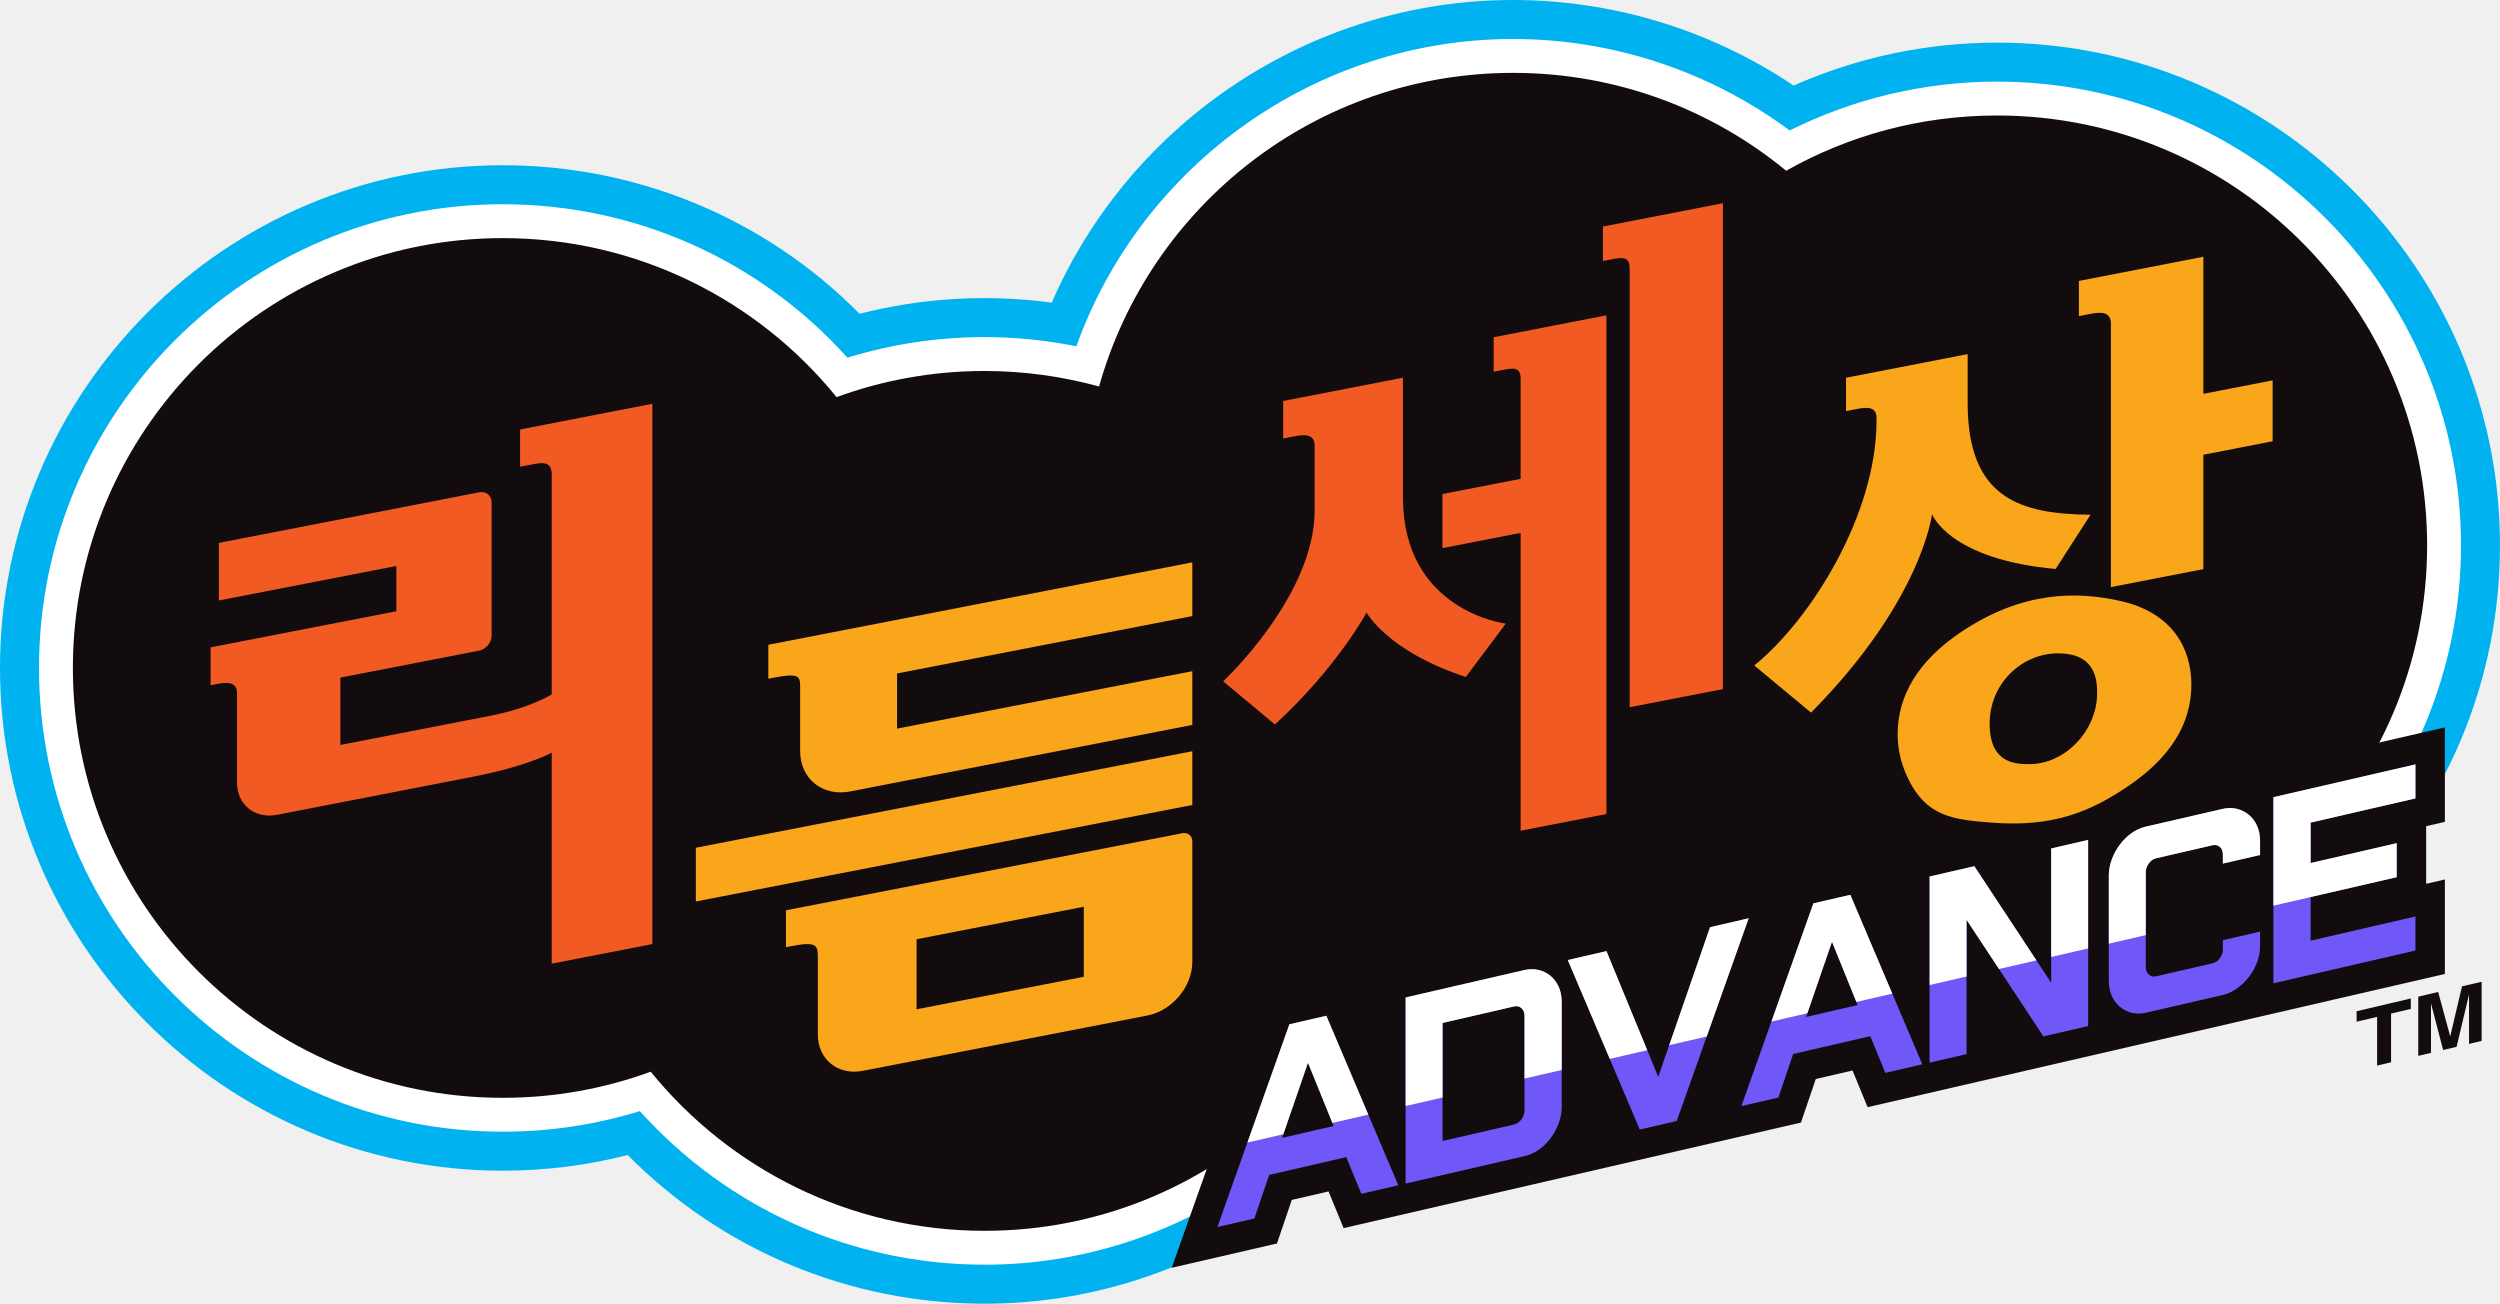
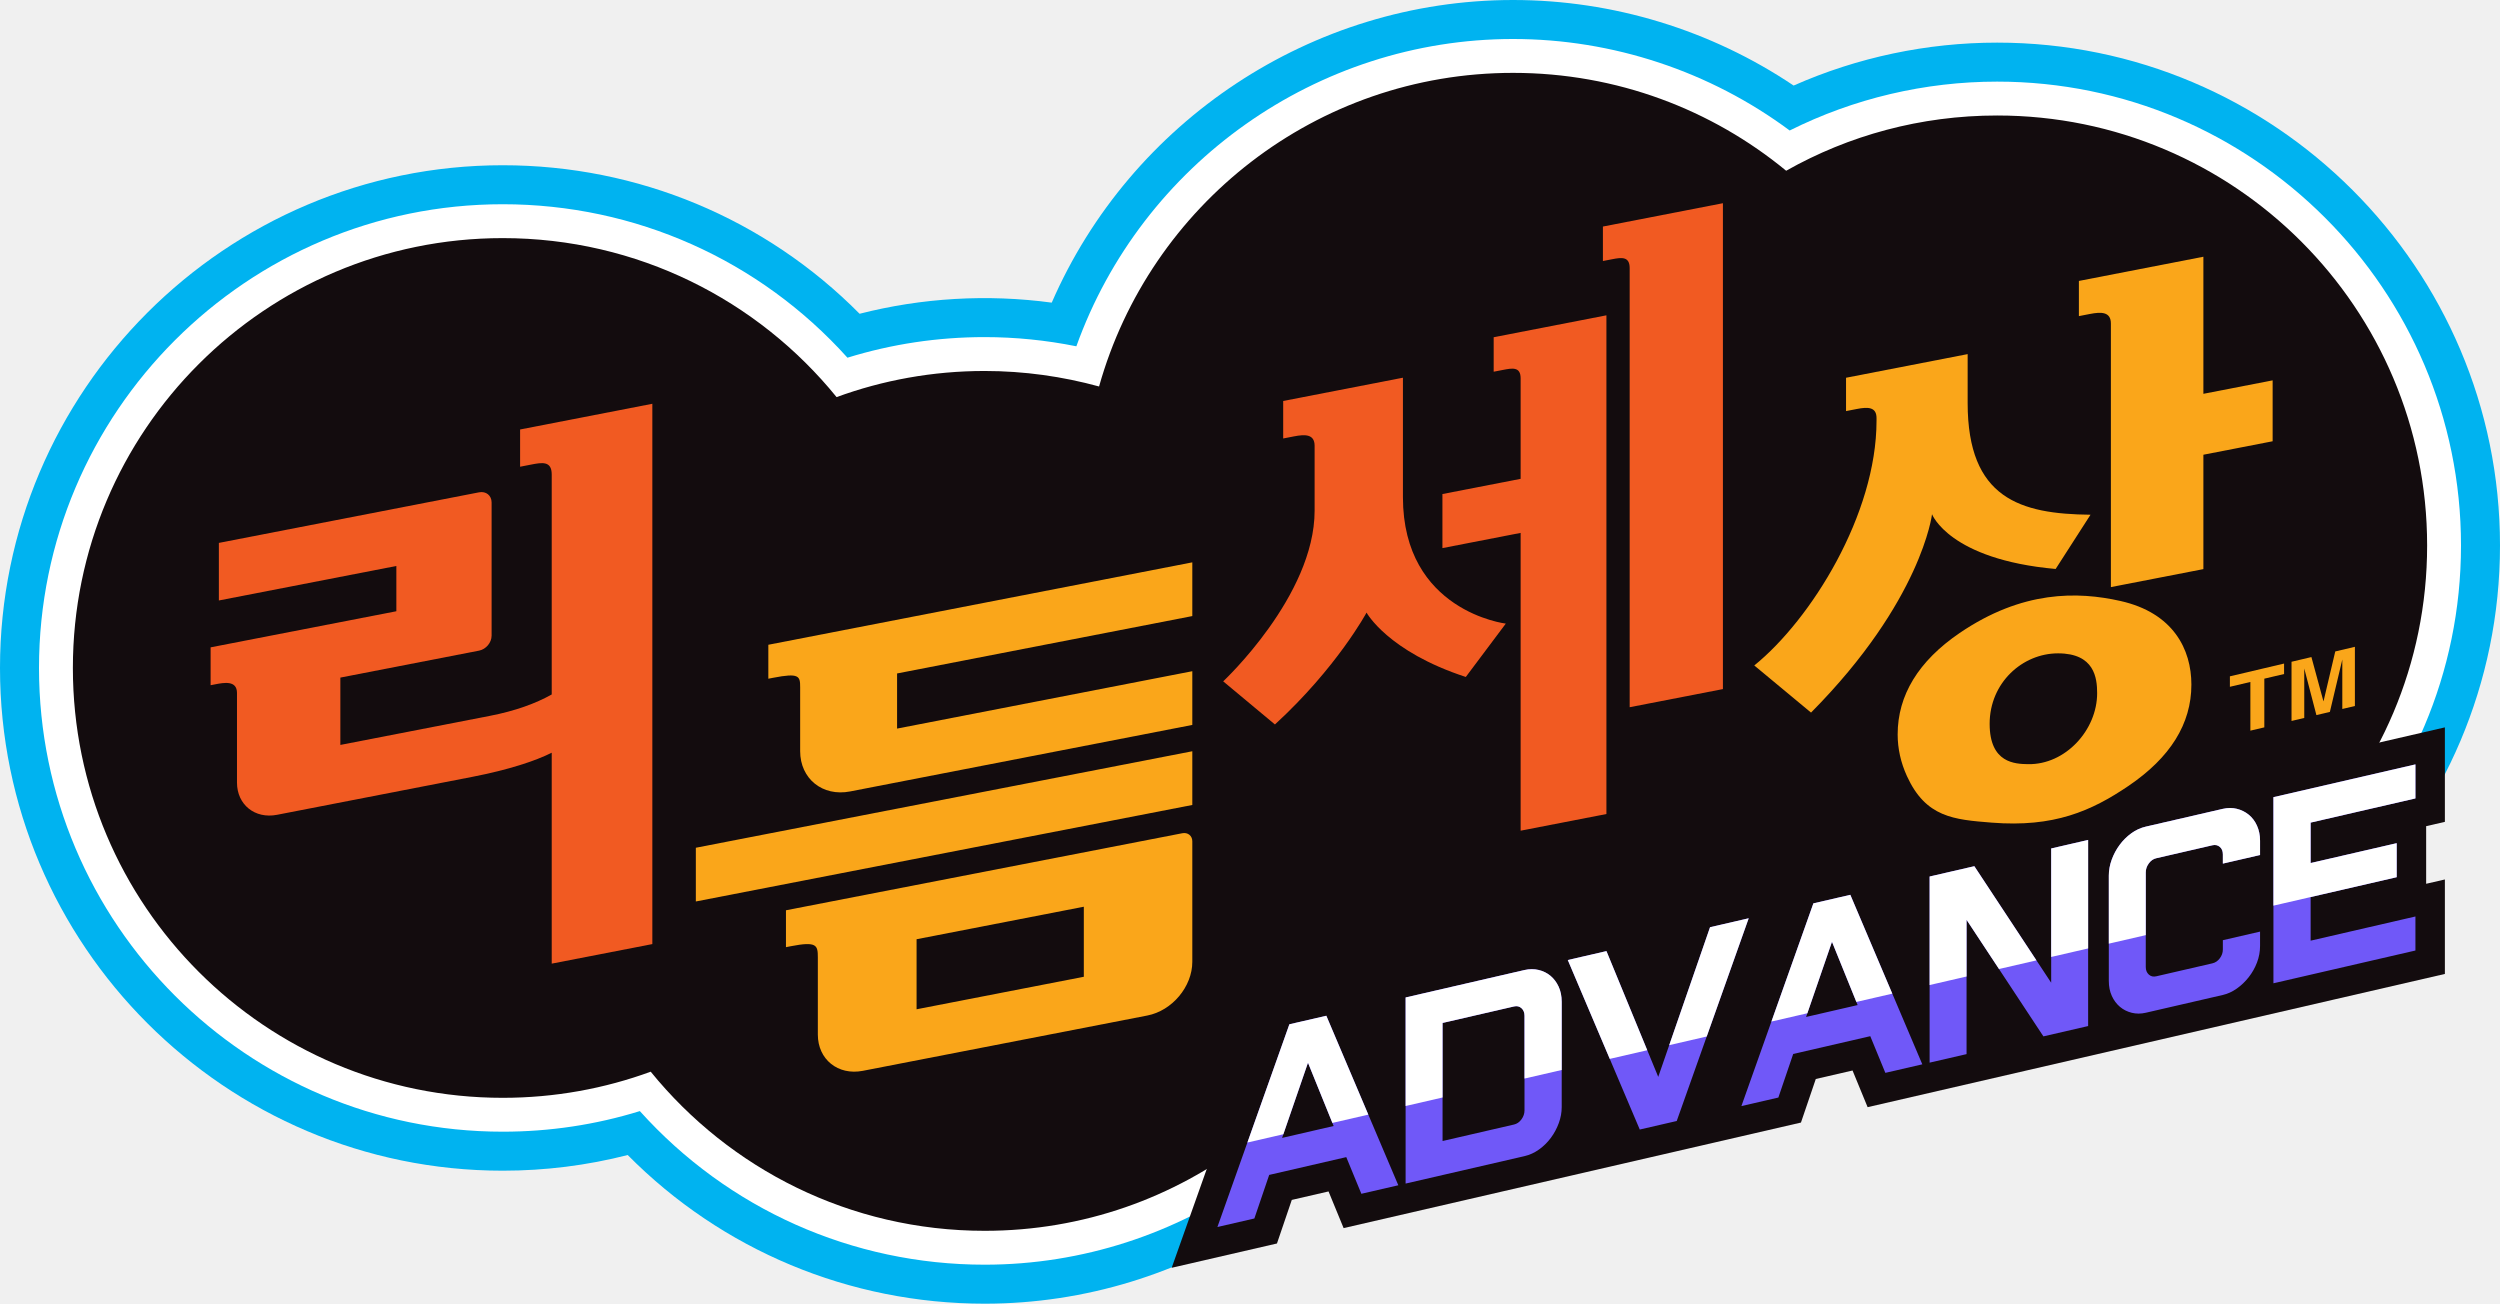
- <svg xmlns="http://www.w3.org/2000/svg" version="1.1" id="svg2" width="666.667" height="347.649" viewBox="0 0 666.667 347.649">
-   <defs id="defs6">
+ <svg xmlns="http://www.w3.org/2000/svg" version="1.1" id="svg1" width="666.667" height="347.649" viewBox="0 0 666.667 347.649">
+   <defs id="defs1">
+     <clipPath clipPathUnits="userSpaceOnUse" id="clipPath2">
+       <path d="M 0,260.737 H 500 V 0 H 0 Z" transform="translate(-399.4307,-252.2119)" id="path2" />
+     </clipPath>
+     <clipPath clipPathUnits="userSpaceOnUse" id="clipPath4">
+       <path d="M 0,260.737 H 500 V 0 H 0 Z" transform="translate(-399.4307,-244.4126)" id="path4" />
+     </clipPath>
+     <clipPath clipPathUnits="userSpaceOnUse" id="clipPath6">
+       <path d="M 0,260.737 H 500 V 0 H 0 Z" transform="translate(-399.4307,-237.6377)" id="path6" />
+     </clipPath>
+     <clipPath clipPathUnits="userSpaceOnUse" id="clipPath8">
+       <path d="M 0,260.737 H 500 V 0 H 0 Z" transform="translate(-360.3232,-102.6787)" id="path8" />
+     </clipPath>
+     <clipPath clipPathUnits="userSpaceOnUse" id="clipPath10">
+       <path d="M 0,260.737 H 500 V 0 H 0 Z" transform="translate(-488.9756,-96.3662)" id="path10" />
+     </clipPath>
+     <clipPath clipPathUnits="userSpaceOnUse" id="clipPath12">
+       <path d="M 0,260.737 H 500 V 0 H 0 Z" transform="translate(-483.0859,-70.6338)" id="path12" />
+     </clipPath>
+     <clipPath clipPathUnits="userSpaceOnUse" id="clipPath14">
+       <path d="M 454.685,101.304 V 64.079 l 28.401,6.555 v 6.807 l -20.96,-4.839 v 8.722 l 17.215,3.973 v 6.807 l -17.215,-3.973 v 8.083 l 20.96,4.838 v 6.807 z M 444.57,98.969 429.154,95.411 c -1.038,-0.239 -2.002,-0.683 -2.893,-1.332 v 0 c -0.893,-0.65 -1.672,-1.423 -2.335,-2.32 v 0 c -0.665,-0.899 -1.192,-1.88 -1.58,-2.944 v 0 c -0.39,-1.066 -0.584,-2.13 -0.584,-3.193 v 0 -21.059 c 0,-1.135 0.202,-2.142 0.608,-3.023 v 0 c 0.404,-0.883 0.949,-1.607 1.629,-2.177 v 0 c 0.68,-0.57 1.467,-0.965 2.358,-1.184 v 0 c 0.892,-0.22 1.824,-0.217 2.797,0.008 v 0 l 15.416,3.558 c 0.973,0.224 1.905,0.651 2.797,1.282 v 0 c 0.891,0.632 1.684,1.391 2.382,2.279 v 0 c 0.697,0.887 1.248,1.865 1.653,2.934 v 0 c 0.405,1.069 0.609,2.169 0.609,3.305 v 0 2.871 l -7.441,-1.717 v -1.861 c 0,-0.639 -0.203,-1.226 -0.608,-1.763 v 0 c -0.405,-0.537 -0.899,-0.872 -1.483,-1.006 v 0 l -11.234,-2.593 c -0.584,-0.135 -1.078,-0.019 -1.483,0.349 v 0 c -0.405,0.366 -0.608,0.87 -0.608,1.508 v 0 18.932 c 0,0.637 0.203,1.234 0.608,1.788 v 0 c 0.405,0.555 0.899,0.899 1.483,1.034 v 0 l 11.234,2.592 c 0.584,0.135 1.078,0.027 1.483,-0.322 v 0 c 0.405,-0.35 0.608,-0.843 0.608,-1.481 v 0 -1.861 l 7.441,1.717 v 2.872 c 0,1.098 -0.204,2.098 -0.609,2.997 v 0 c -0.405,0.898 -0.956,1.631 -1.653,2.197 v 0 c -0.698,0.566 -1.491,0.959 -2.382,1.179 v 0 c -0.441,0.108 -0.891,0.162 -1.351,0.162 v 0 c -0.472,0 -0.953,-0.057 -1.446,-0.17 M 410.236,91.045 V 64.191 l -15.367,23.308 -8.948,-2.066 V 48.209 l 7.392,1.705 v 26.855 l 15.368,-23.308 8.947,2.065 v 37.225 z m -47.56,-10.977 -14.396,-40.546 7.393,1.705 2.965,8.716 15.416,3.557 3.016,-7.334 7.392,1.706 -14.395,33.902 z m 3.695,-7.761 0.049,0.011 5.106,-12.595 -10.309,-2.379 z m -24.364,2.992 -10.359,-29.938 -10.358,25.157 -7.733,-1.786 14.396,-33.902 7.391,1.706 14.395,40.547 z m -37.106,-8.565 -23.78,-5.488 V 24.022 l 23.78,5.488 c 1.038,0.239 2.01,0.684 2.918,1.338 v 0 c 0.908,0.652 1.695,1.429 2.359,2.326 v 0 c 0.664,0.897 1.191,1.878 1.581,2.944 v 0 c 0.389,1.065 0.582,2.129 0.582,3.192 v 0 21.059 c 0,1.134 -0.201,2.141 -0.606,3.023 v 0 c -0.407,0.881 -0.949,1.607 -1.629,2.178 v 0 c -0.682,0.568 -1.476,0.962 -2.383,1.178 v 0 c -0.445,0.105 -0.898,0.158 -1.358,0.158 v 0 c -0.48,0 -0.967,-0.057 -1.464,-0.172 m -16.388,-10.588 14.297,3.299 c 0.585,0.135 1.078,0.018 1.484,-0.348 v 0 c 0.405,-0.368 0.607,-0.871 0.607,-1.509 v 0 -18.932 c 0,-0.637 -0.202,-1.234 -0.607,-1.788 v 0 c -0.406,-0.556 -0.899,-0.899 -1.484,-1.034 v 0 l -14.297,-3.3 z m -30.638,-0.264 -14.394,-40.548 7.392,1.706 2.966,8.715 15.416,3.557 3.016,-7.333 7.391,1.705 -14.394,33.904 z m 3.697,-7.763 0.048,0.012 5.107,-12.595 -10.31,-2.38 z" transform="translate(-490.1992,-134.3579)" id="path14" />
+     </clipPath>
    <clipPath clipPathUnits="userSpaceOnUse" id="clipPath16">
-       <path d="M 0,260.737 H 500 V 0 H 0 Z" id="path14" />
+       <path d="M 0,260.737 H 500 V 0 H 0 Z" transform="translate(-386.4062,-157.8916)" id="path16" />
    </clipPath>
-     <clipPath clipPathUnits="userSpaceOnUse" id="clipPath48">
-       <path d="M 454.685,101.304 V 64.079 l 28.401,6.555 v 6.807 l -20.96,-4.838 v 8.721 l 17.215,3.974 v 6.806 l -17.215,-3.973 v 8.083 l 20.96,4.837 v 6.808 z M 444.57,98.969 429.154,95.411 c -1.038,-0.24 -2.002,-0.683 -2.893,-1.332 v 0 c -0.893,-0.65 -1.671,-1.423 -2.335,-2.32 v 0 c -0.665,-0.899 -1.192,-1.88 -1.58,-2.944 v 0 c -0.389,-1.066 -0.584,-2.13 -0.584,-3.193 v 0 -21.059 c 0,-1.135 0.202,-2.143 0.608,-3.024 v 0 c 0.405,-0.882 0.949,-1.607 1.629,-2.176 v 0 c 0.68,-0.57 1.466,-0.965 2.359,-1.184 v 0 c 0.891,-0.22 1.823,-0.217 2.796,0.007 v 0 l 15.416,3.559 c 0.972,0.224 1.904,0.651 2.797,1.283 v 0 c 0.891,0.631 1.684,1.39 2.382,2.278 v 0 c 0.696,0.887 1.248,1.865 1.653,2.934 v 0 c 0.405,1.068 0.609,2.17 0.609,3.305 v 0 2.872 l -7.441,-1.718 v -1.861 c 0,-0.638 -0.203,-1.226 -0.608,-1.762 v 0 c -0.406,-0.538 -0.899,-0.873 -1.483,-1.007 v 0 l -11.234,-2.593 c -0.583,-0.135 -1.078,-0.019 -1.483,0.349 v 0 c -0.406,0.366 -0.608,0.87 -0.608,1.508 v 0 18.931 c 0,0.639 0.202,1.235 0.608,1.789 v 0 c 0.405,0.554 0.9,0.899 1.483,1.034 v 0 l 11.234,2.592 c 0.584,0.135 1.077,0.027 1.483,-0.322 v 0 c 0.405,-0.35 0.608,-0.843 0.608,-1.481 v 0 -1.861 l 7.441,1.717 v 2.871 c 0,1.099 -0.204,2.098 -0.609,2.998 v 0 c -0.405,0.898 -0.957,1.631 -1.653,2.197 v 0 c -0.698,0.565 -1.491,0.959 -2.382,1.179 v 0 c -0.442,0.108 -0.893,0.162 -1.353,0.162 v 0 c -0.471,0 -0.952,-0.056 -1.444,-0.17 M 410.236,91.045 V 64.19 l -15.367,23.309 -8.948,-2.066 V 48.208 l 7.392,1.707 V 76.77 l 15.367,-23.309 8.948,2.065 v 37.225 z m -47.56,-10.977 -14.396,-40.546 7.393,1.705 2.966,8.715 15.416,3.558 3.015,-7.335 7.392,1.707 -14.395,33.903 z m 3.695,-7.761 0.049,0.011 5.106,-12.595 -10.309,-2.379 z m -24.364,2.992 -10.358,-29.937 -10.359,25.155 -7.732,-1.784 14.395,-33.903 7.391,1.706 14.395,40.547 z M 304.902,66.735 281.121,61.247 V 24.022 l 23.781,5.488 c 1.037,0.239 2.01,0.685 2.918,1.338 v 0 c 0.907,0.652 1.694,1.428 2.358,2.326 v 0 c 0.664,0.897 1.191,1.878 1.58,2.944 v 0 c 0.39,1.065 0.584,2.128 0.584,3.192 v 0 21.059 c 0,1.134 -0.203,2.141 -0.608,3.023 v 0 c -0.405,0.881 -0.948,1.608 -1.629,2.178 v 0 c -0.681,0.568 -1.475,0.962 -2.382,1.178 v 0 c -0.446,0.105 -0.899,0.158 -1.359,0.158 v 0 c -0.479,0 -0.967,-0.057 -1.462,-0.171 m -16.389,-10.589 14.297,3.299 c 0.585,0.135 1.078,0.018 1.484,-0.348 v 0 c 0.405,-0.368 0.608,-0.871 0.608,-1.509 v 0 -18.931 c 0,-0.638 -0.203,-1.235 -0.608,-1.789 v 0 c -0.406,-0.555 -0.899,-0.899 -1.484,-1.034 v 0 l -14.297,-3.3 z m -30.638,-0.264 -14.394,-40.548 7.391,1.707 2.967,8.714 15.416,3.558 3.016,-7.334 7.391,1.705 -14.394,33.903 z m 3.697,-7.763 0.048,0.012 5.107,-12.595 -10.311,-2.379 z" id="path46" />
+     <clipPath clipPathUnits="userSpaceOnUse" id="clipPath18">
+       <path d="M 0,260.737 H 500 V 0 H 0 Z" transform="translate(-320.582,-215.4287)" id="path18" />
    </clipPath>
-     <clipPath clipPathUnits="userSpaceOnUse" id="clipPath60">
-       <path d="M 0,260.737 H 500 V 0 H 0 Z" id="path58" />
+     <clipPath clipPathUnits="userSpaceOnUse" id="clipPath20">
+       <path d="M 0,260.737 H 500 V 0 H 0 Z" transform="translate(-179.416,-126.0449)" id="path20" />
+     </clipPath>
+     <clipPath clipPathUnits="userSpaceOnUse" id="clipPath22">
+       <path d="M 0,260.737 H 500 V 0 H 0 Z" transform="translate(-104.02,-174.8408)" id="path22" />
+     </clipPath>
+     <clipPath clipPathUnits="userSpaceOnUse" id="clipPath24">
+       <path d="M 0,260.737 H 500 V 0 H 0 Z" transform="translate(-468.4619,-118.9414)" id="path24" />
    </clipPath>
  </defs>
-   <g id="g8" transform="matrix(1.333333,0,0,-1.333333,0,347.6493)">
-     <g id="g10">
-       <g id="g12" clip-path="url(#clipPath16)">
-         <g id="g18" transform="translate(399.4307,252.2119)">
-           <path d="M 0,0 C -14.063,0 -27.961,-2.948 -40.705,-8.585 -57.21,2.503 -76.803,8.525 -96.82,8.525 c -40.297,0 -76.507,-24.31 -92.263,-60.527 -12.904,1.742 -25.998,0.953 -38.427,-2.227 -18.808,18.989 -44.311,29.706 -71.376,29.706 -55.441,0 -100.545,-45.104 -100.545,-100.545 0,-55.441 45.104,-100.545 100.545,-100.545 8.491,0 16.863,1.051 24.996,3.132 18.823,-19.006 44.334,-29.731 71.4,-29.731 40.297,0 76.507,24.311 92.261,60.527 18.449,-2.491 37.332,0.247 54.138,7.68 16.506,-11.089 36.1,-17.11 56.115,-17.11 55.441,0 100.545,45.104 100.545,100.545 C 100.569,-45.115 55.454,0 0,0" style="fill:#00b3f0;fill-opacity:1;fill-rule:nonzero;stroke:none" id="path20" />
-         </g>
-         <g id="g22" transform="translate(399.4307,244.4126)">
-           <path d="M 0,0 C -14.443,0 -28.694,-3.369 -41.494,-9.776 -57.42,2.056 -76.892,8.525 -96.82,8.525 c -39.225,0 -74.249,-24.966 -87.339,-61.46 -6.064,1.221 -12.215,1.838 -18.356,1.838 -9.363,0 -18.567,-1.384 -27.424,-4.12 -17.59,19.565 -42.457,30.694 -68.947,30.694 -51.14,0 -92.745,-41.606 -92.745,-92.746 0,-51.14 41.605,-92.745 92.745,-92.745 9.364,0 18.568,1.384 27.425,4.119 17.606,-19.581 42.482,-30.718 68.971,-30.718 39.224,0 74.249,24.965 87.338,61.459 6.064,-1.221 12.214,-1.837 18.356,-1.837 14.444,0 28.693,3.368 41.494,9.776 15.928,-11.832 35.399,-18.301 55.326,-18.301 51.14,0 92.746,41.605 92.746,92.745 C 92.77,-41.617 51.153,0 0,0" style="fill:#ffffff;fill-opacity:1;fill-rule:nonzero;stroke:none" id="path24" />
-         </g>
-         <g id="g26" transform="translate(399.4302,237.6378)">
-           <path d="M 0,0 C -15.324,0 -29.724,-4 -42.198,-11.049 -57.047,1.175 -76.071,8.525 -96.82,8.525 c -39.423,0 -72.647,-26.549 -82.796,-62.722 -7.3,2 -14.974,3.1 -22.899,3.1 -10.399,0 -20.374,-1.85 -29.598,-5.225 -15.75,19.399 -39.823,31.798 -66.772,31.798 -47.473,0 -85.971,-38.498 -85.971,-85.97 0,-47.473 38.498,-85.971 85.971,-85.971 10.399,0 20.374,1.85 29.598,5.225 15.775,-19.424 39.823,-31.824 66.797,-31.824 39.423,0 72.646,26.549 82.796,62.722 7.3,-2 14.974,-3.1 22.899,-3.1 15.324,0 29.723,4 42.198,11.05 14.849,-12.225 33.873,-19.574 54.622,-19.574 47.473,0 85.971,38.498 85.971,85.97 C 85.996,-38.523 47.498,0 0,0" style="fill:#130c0e;fill-opacity:1;fill-rule:nonzero;stroke:none" id="path28" />
-         </g>
-         <g id="g30" transform="translate(360.3228,102.6786)">
-           <path d="m 0,0 -105.379,-24.329 8.344,-36.144 105.38,24.329 z" style="fill:#130c0e;fill-opacity:1;fill-rule:nonzero;stroke:none" id="path32" />
-         </g>
-         <g id="g34" transform="translate(488.9755,96.3661)">
-           <path d="m 0,0 v 18.896 l -235.57,-54.368 -19.07,-53.715 21.056,4.86 2.967,8.714 7.35,1.697 3.015,-7.335 91.468,21.111 2.967,8.714 7.35,1.697 3.015,-7.334 L 0,-30.418 v 18.896 l -3.745,-0.864 v 11.522 z" style="fill:#130c0e;fill-opacity:1;fill-rule:nonzero;stroke:none" id="path36" />
-         </g>
-         <g id="g38" transform="translate(483.0857,70.6334)">
-           <path d="M 0,0 -28.401,-6.555 V 30.67 L 0,37.225 v -6.807 l -20.96,-4.837 v -8.083 l 17.215,3.973 V 14.664 L -20.96,10.691 V 1.969 L 0,6.807 Z m -53.932,-12.447 c -0.972,-0.225 -1.905,-0.227 -2.796,-0.007 -0.892,0.219 -1.678,0.614 -2.359,1.184 -0.681,0.569 -1.224,1.294 -1.629,2.176 -0.406,0.881 -0.608,1.889 -0.608,3.024 v 21.059 c 0,1.063 0.195,2.127 0.584,3.192 0.389,1.065 0.915,2.046 1.58,2.944 0.664,0.898 1.443,1.671 2.335,2.32 0.891,0.649 1.855,1.093 2.893,1.333 l 15.416,3.558 c 0.973,0.224 1.904,0.227 2.796,0.007 0.892,-0.22 1.686,-0.613 2.383,-1.178 0.697,-0.567 1.248,-1.299 1.654,-2.198 0.405,-0.899 0.608,-1.899 0.608,-2.997 v -2.872 l -7.441,-1.717 v 1.861 c 0,0.638 -0.203,1.132 -0.608,1.482 -0.405,0.349 -0.899,0.457 -1.483,0.322 l -11.234,-2.592 c -0.583,-0.135 -1.078,-0.48 -1.483,-1.034 -0.406,-0.555 -0.608,-1.151 -0.608,-1.789 V -3.3 c 0,-0.638 0.202,-1.142 0.608,-1.509 0.405,-0.367 0.9,-0.483 1.483,-0.349 l 11.234,2.593 c 0.584,0.135 1.078,0.47 1.483,1.007 0.405,0.537 0.608,1.124 0.608,1.762 v 1.862 l 7.441,1.717 V 0.911 c 0,-1.135 -0.203,-2.236 -0.608,-3.304 -0.406,-1.069 -0.957,-2.047 -1.654,-2.934 -0.697,-0.888 -1.491,-1.647 -2.383,-2.279 -0.892,-0.631 -1.823,-1.059 -2.796,-1.283 z m -11.525,34.565 v -37.225 l -8.948,-2.065 -15.368,23.308 v -26.855 l -7.392,-1.706 V 14.8 l 8.948,2.065 15.368,-23.308 v 26.855 z m -51.257,-20.445 0.048,0.011 5.106,-12.594 -10.309,-2.38 z m 18.09,-24.435 -14.394,33.903 -7.392,-1.706 -14.395,-40.547 7.392,1.706 2.966,8.715 15.416,3.558 3.015,-7.335 z m -34.722,29.212 -14.395,-40.547 -7.392,-1.706 -14.395,33.902 7.733,1.785 10.358,-25.156 10.358,29.937 z m -44.838,-38.427 c 0,-0.638 -0.203,-1.235 -0.608,-1.789 -0.406,-0.554 -0.9,-0.899 -1.483,-1.033 l -14.298,-3.3 v 23.611 l 14.298,3.3 c 0.583,0.135 1.077,0.018 1.483,-0.349 0.405,-0.368 0.608,-0.87 0.608,-1.508 z m 7.441,21.713 c 0,1.134 -0.203,2.141 -0.608,3.023 -0.406,0.881 -0.949,1.607 -1.63,2.177 -0.68,0.569 -1.475,0.962 -2.382,1.178 -0.908,0.216 -1.848,0.212 -2.821,-0.013 l -23.781,-5.488 v -37.225 l 23.781,5.489 c 1.037,0.239 2.01,0.684 2.918,1.338 0.907,0.652 1.694,1.428 2.358,2.325 0.665,0.898 1.192,1.879 1.581,2.944 0.389,1.065 0.584,2.129 0.584,3.193 z m -50.771,-12.25 0.048,0.011 5.107,-12.594 -10.31,-2.38 z m 18.09,-24.435 -14.394,33.903 -7.392,-1.706 -14.395,-40.547 7.392,1.706 2.966,8.715 15.416,3.558 3.016,-7.335 z" style="fill:#7058f8;fill-opacity:1;fill-rule:nonzero;stroke:none" id="path40" />
-         </g>
-       </g>
-     </g>
-     <g id="g42">
-       <g id="g44" clip-path="url(#clipPath48)">
-         <g id="g50" transform="translate(490.1994,134.3578)">
-           <path d="m 0,0 -260.184,-60.069 10.204,-44.198 260.184,60.069 z" style="fill:#ffffff;fill-opacity:1;fill-rule:nonzero;stroke:none" id="path52" />
-         </g>
-       </g>
-     </g>
-     <g id="g54">
-       <g id="g56" clip-path="url(#clipPath60)">
-         <g id="g62" transform="translate(386.4058,157.8918)">
-           <path d="m 0,0 c 0,0 -2.031,-17.313 -24.199,-39.673 l -11.349,9.425 c 11.358,9.198 24.449,30.217 24.449,48.947 v 0.529 c 0,2.25 -1.741,2.247 -3.909,1.826 l -2.191,-0.426 v 6.667 L 7.125,32.023 V 22.241 C 7.125,3.113 17.677,0.037 31.698,-0.1 L 24.724,-10.949 C 3.418,-9.038 0,0 0,0 M 68.122,26.774 V 14.591 l -13.85,-2.692 v -22.877 l -18.499,-3.596 v 52.713 c 0,2.373 -1.949,2.349 -4.169,1.918 l -2.23,-0.434 v 7.035 l 24.898,4.839 V 24.082 Z M 19.199,-49.987 c -2.525,0.05 -7.675,0.151 -7.675,8.069 0,8.206 6.552,14.092 13.675,14.092 7.311,0.001 7.824,-4.953 7.824,-7.969 0,-7.392 -6.371,-14.339 -13.824,-14.192 m 18.499,32.631 c -8.585,1.935 -19.637,2.139 -32.173,-6.399 -8.243,-5.614 -12.4,-12.452 -12.4,-20.289 0.001,-2.823 0.62,-5.625 1.85,-8.319 3.777,-8.271 9.37,-8.715 16.974,-9.318 12.426,-0.987 19.899,2.301 27.349,7.349 8.325,5.647 12.574,12.386 12.574,20.263 0,7.032 -3.609,14.333 -14.174,16.713" style="fill:#faa61a;fill-opacity:1;fill-rule:nonzero;stroke:none" id="path64" />
-         </g>
-         <g id="g66" transform="translate(320.5816,215.4287)">
-           <path d="m 0,0 v -6.897 l 1.855,0.361 c 1.846,0.359 3.497,0.603 3.497,-1.77 v -87.829 l 18.649,3.625 V 4.665 Z m -21.846,-22.139 v -6.896 l 1.855,0.36 c 1.846,0.359 3.537,0.688 3.537,-1.686 v -20.098 l -15.642,-3.04 v -10.813 l 15.642,3.041 v -59.559 l 17.157,3.335 v 99.739 z m 2.425,-57.272 -8,-10.674 c -15.628,5.101 -19.849,12.874 -19.849,12.874 0,0 -5.918,-10.998 -18.324,-22.374 l -10.35,8.625 c 0,0 18.285,17.072 18.285,34.125 v 12.98 c 0,2.374 -1.939,2.312 -4.107,1.891 l -2.178,-0.424 v 7.5 l 23.949,4.655 v -23.879 c 0,-22.864 20.574,-25.299 20.574,-25.299" style="fill:#f15a22;fill-opacity:1;fill-rule:nonzero;stroke:none" id="path68" />
-         </g>
-         <g id="g70" transform="translate(179.4161,126.0451)">
-           <path d="M 0,0 V -11.027 L 59.047,0.451 V -10.294 L -9.384,-23.596 c -5.523,-1.073 -10,2.534 -10,8.057 v 12.801 c 0,2.215 -0.204,2.884 -5.383,1.877 l -0.982,-0.191 V 5.74 L 59.047,22.222 V 11.478 Z m 59.047,-15.557 v -10.745 l -99.295,-19.301 v 10.745 z M 37.348,-60.663 3.9,-67.164 v 14.009 l 33.448,6.502 z m 19.699,28.709 -79.271,-15.409 v -7.377 l 0.983,0.191 c 5.188,1.009 5.392,0.195 5.392,-2.235 v -15.438 c 0,-4.971 4.029,-8.217 9,-7.251 l 56.896,11.06 c 4.971,0.966 9,5.779 9,10.749 v 24.098 c 0,1.105 -0.895,1.826 -2,1.612" style="fill:#faa61a;fill-opacity:1;fill-rule:nonzero;stroke:none" id="path72" />
-         </g>
-         <g id="g74" transform="translate(104.02,174.8409)">
-           <path d="m 0,0 v -7.45 l 2.176,0.423 C 4.342,-6.606 6.325,-6.22 6.325,-9 v -43.997 c -3.2,-1.8 -7.298,-3.293 -12.35,-4.275 l -29.923,-5.817 v 13.466 l 27.748,5.394 c 1.381,0.269 2.5,1.605 2.5,2.986 v 26.662 c 0,1.381 -1.119,2.282 -2.5,2.014 l -52.047,-10.117 v -11.514 l 35.498,6.9 v -9.054 l -37.148,-7.221 v -7.575 l 0.877,0.171 c 1.771,0.344 4.398,0.855 4.398,-1.72 v -17.925 c 0,-4.418 3.581,-7.303 8,-6.444 l 39.072,7.594 c 7.33,1.425 12.65,3.2 15.875,4.825 v -42.185 l 20.124,3.912 V 5.141 Z" style="fill:#f15a22;fill-opacity:1;fill-rule:nonzero;stroke:none" id="path76" />
-         </g>
-         <g id="g78" transform="translate(493.8089,51.9607)">
-           <path d="M 0,0 V 9.889 L -2.487,-0.587 -5.182,-1.222 -7.61,8.095 v -9.889 l -2.546,-0.601 V 9.444 l 3.978,0.938 2.399,-8.825 0.029,0.007 2.34,9.942 3.927,0.926 V 0.594 Z M -18.386,-4.336 V 5.403 L -22.483,4.437 V 6.53 l 10.836,2.555 V 6.992 l -3.949,-0.931 v -9.739 z" style="fill:#130c0e;fill-opacity:1;fill-rule:nonzero;stroke:none" id="path80" />
-         </g>
-       </g>
-     </g>
+   <g id="layer-MC0">
+     <path id="path1" d="M 0,0 C -14.063,0 -27.961,-2.948 -40.705,-8.585 -57.21,2.503 -76.803,8.525 -96.82,8.525 c -40.297,0 -76.507,-24.31 -92.263,-60.527 -12.904,1.742 -25.998,0.953 -38.427,-2.227 -18.808,18.989 -44.311,29.706 -71.376,29.706 -55.441,0 -100.545,-45.104 -100.545,-100.545 0,-55.441 45.104,-100.545 100.545,-100.545 8.491,0 16.863,1.051 24.996,3.132 18.823,-19.006 44.334,-29.731 71.4,-29.731 40.297,0 76.507,24.311 92.261,60.527 18.449,-2.491 37.332,0.247 54.138,7.68 16.506,-11.089 36.1,-17.11 56.115,-17.11 55.441,0 100.545,45.104 100.545,100.545 C 100.569,-45.115 55.454,0 0,0" style="fill:#00b3f0;fill-opacity:1;fill-rule:nonzero;stroke:none" transform="matrix(1.333333,0,0,-1.333333,532.5743,11.3668)" clip-path="url(#clipPath2)" />
+     <path id="path3" d="M 0,0 C -14.443,0 -28.694,-3.369 -41.494,-9.776 -57.42,2.056 -76.892,8.525 -96.82,8.525 c -39.225,0 -74.249,-24.966 -87.339,-61.46 -6.064,1.221 -12.215,1.838 -18.356,1.838 -9.363,0 -18.567,-1.384 -27.424,-4.12 -17.59,19.565 -42.457,30.694 -68.947,30.694 -51.14,0 -92.745,-41.606 -92.745,-92.746 0,-51.14 41.605,-92.745 92.745,-92.745 9.364,0 18.568,1.384 27.425,4.119 17.606,-19.581 42.482,-30.718 68.971,-30.718 39.224,0 74.249,24.965 87.338,61.459 6.064,-1.221 12.214,-1.837 18.356,-1.837 14.444,0 28.693,3.368 41.494,9.776 15.928,-11.832 35.399,-18.301 55.326,-18.301 51.14,0 92.746,41.605 92.746,92.745 C 92.77,-41.617 51.153,0 0,0" style="fill:#ffffff;fill-opacity:1;fill-rule:nonzero;stroke:none" transform="matrix(1.333333,0,0,-1.333333,532.5743,21.76587)" clip-path="url(#clipPath4)" />
+     <path id="path5" d="M 0,0 C -15.325,0 -29.724,-4 -42.198,-11.049 -57.048,1.175 -76.071,8.525 -96.82,8.525 c -39.424,0 -72.647,-26.549 -82.797,-62.722 -7.299,2 -14.974,3.1 -22.898,3.1 -10.4,0 -20.374,-1.85 -29.599,-5.225 -15.749,19.399 -39.823,31.799 -66.772,31.799 -47.472,0 -85.97,-38.499 -85.97,-85.971 0,-47.473 38.498,-85.971 85.97,-85.971 10.4,0 20.374,1.85 29.599,5.225 15.774,-19.424 39.823,-31.823 66.797,-31.823 39.423,0 72.646,26.548 82.796,62.721 7.299,-2 14.973,-3.099 22.898,-3.099 15.324,0 29.724,3.999 42.198,11.048 14.85,-12.223 33.873,-19.574 54.622,-19.574 47.473,0 85.971,38.499 85.971,85.971 C 85.995,-38.523 47.497,0 0,0" style="fill:#130c0e;fill-opacity:1;fill-rule:nonzero;stroke:none" transform="matrix(1.333333,0,0,-1.333333,532.5743,30.79907)" clip-path="url(#clipPath6)" />
+     <path id="path7" d="m 0,0 -105.38,-24.329 8.345,-36.145 105.379,24.329 z" style="fill:#130c0e;fill-opacity:1;fill-rule:nonzero;stroke:none" transform="matrix(1.333333,0,0,-1.333333,480.4309,210.7444)" clip-path="url(#clipPath8)" />
+     <path id="path9" d="m 0,0 v 18.896 l -235.57,-54.368 -19.07,-53.715 21.056,4.86 2.967,8.715 7.349,1.696 3.016,-7.335 91.468,21.11 2.967,8.715 7.35,1.697 3.015,-7.334 L 0,-30.418 v 18.896 l -3.745,-0.864 v 11.522 z" style="fill:#130c0e;fill-opacity:1;fill-rule:nonzero;stroke:none" transform="matrix(1.333333,0,0,-1.333333,651.9675,219.1611)" clip-path="url(#clipPath10)" />
+     <path id="path11" d="M 0,0 -28.4,-6.555 V 30.67 L 0,37.225 V 30.418 L -20.96,25.58 v -8.083 l 17.215,3.974 V 14.663 L -20.96,10.69 V 1.969 L 0,6.807 Z m -53.932,-12.447 c -0.972,-0.225 -1.905,-0.228 -2.797,-0.008 -0.891,0.22 -1.677,0.614 -2.358,1.184 -0.681,0.57 -1.225,1.294 -1.629,2.177 -0.406,0.881 -0.608,1.889 -0.608,3.024 v 21.058 c 0,1.064 0.194,2.127 0.584,3.193 0.388,1.064 0.915,2.046 1.58,2.944 0.664,0.897 1.442,1.67 2.335,2.32 0.89,0.649 1.855,1.093 2.893,1.332 l 15.416,3.558 c 0.973,0.225 1.905,0.227 2.796,0.008 0.892,-0.22 1.686,-0.614 2.383,-1.179 0.697,-0.566 1.248,-1.299 1.653,-2.197 0.406,-0.9 0.609,-1.899 0.609,-2.997 v -2.872 l -7.441,-1.717 v 1.861 c 0,0.638 -0.203,1.131 -0.608,1.482 -0.405,0.348 -0.899,0.457 -1.483,0.322 l -11.234,-2.593 c -0.584,-0.135 -1.078,-0.479 -1.483,-1.033 -0.405,-0.555 -0.608,-1.151 -0.608,-1.789 V -3.301 c 0,-0.637 0.203,-1.141 0.608,-1.508 0.405,-0.368 0.899,-0.484 1.483,-0.349 l 11.234,2.593 c 0.584,0.134 1.078,0.469 1.483,1.006 0.405,0.538 0.608,1.124 0.608,1.763 v 1.861 l 7.441,1.717 V 0.911 c 0,-1.136 -0.203,-2.236 -0.609,-3.305 -0.405,-1.069 -0.956,-2.046 -1.653,-2.934 -0.697,-0.888 -1.491,-1.647 -2.383,-2.278 -0.891,-0.631 -1.823,-1.059 -2.796,-1.284 z m -11.526,34.564 v -37.224 l -8.947,-2.066 -15.368,23.309 V -20.72 l -7.392,-1.705 V 14.8 l 8.948,2.065 15.367,-23.308 v 26.854 z m -51.257,-20.444 0.049,0.011 5.106,-12.595 -10.309,-2.379 z m 18.091,-24.435 -14.395,33.903 -7.391,-1.706 -14.396,-40.547 7.393,1.706 2.966,8.715 15.416,3.557 3.015,-7.334 z m -34.723,29.211 -14.394,-40.547 -7.392,-1.706 -14.395,33.903 7.732,1.785 10.359,-25.156 10.358,29.937 z m -44.838,-38.427 c 0,-0.637 -0.202,-1.234 -0.607,-1.788 -0.406,-0.555 -0.899,-0.899 -1.483,-1.034 l -14.298,-3.3 v 23.612 l 14.298,3.3 c 0.584,0.134 1.077,0.017 1.483,-0.349 0.405,-0.368 0.607,-0.87 0.607,-1.509 z m 7.441,21.713 c 0,1.134 -0.202,2.142 -0.608,3.024 -0.406,0.881 -0.948,1.606 -1.628,2.177 -0.681,0.569 -1.476,0.961 -2.383,1.178 -0.908,0.216 -1.849,0.211 -2.822,-0.013 l -23.78,-5.489 v -37.224 l 23.78,5.488 c 1.038,0.239 2.01,0.685 2.918,1.338 0.908,0.652 1.695,1.429 2.359,2.326 0.664,0.897 1.191,1.879 1.581,2.944 0.389,1.065 0.583,2.129 0.583,3.193 z m -50.771,-12.25 0.049,0.012 5.107,-12.595 -10.31,-2.38 z m 18.091,-24.434 -14.394,33.903 -7.393,-1.706 -14.394,-40.548 7.392,1.706 2.966,8.715 15.416,3.558 3.016,-7.334 z" style="fill:#7058f8;fill-opacity:1;fill-rule:nonzero;stroke:none" transform="matrix(1.333333,0,0,-1.333333,644.1145,253.4709)" clip-path="url(#clipPath12)" />
+     <path id="path13" d="m 0,0 -260.184,-60.069 10.204,-44.198 260.184,60.069 z" style="fill:#ffffff;fill-opacity:1;fill-rule:nonzero;stroke:none" transform="matrix(1.333333,0,0,-1.333333,653.5989,168.5055)" clip-path="url(#clipPath14)" />
+     <path id="path15" d="m 0,0 c 0,0 -2.032,-17.312 -24.199,-39.673 l -11.35,9.425 C -24.19,-21.05 -11.1,-0.031 -11.1,18.699 v 0.529 c 0,2.25 -1.741,2.248 -3.909,1.826 l -2.19,-0.426 v 6.667 L 7.124,32.023 V 22.242 C 7.124,3.113 17.677,0.038 31.698,-0.1 L 24.724,-10.949 C 3.417,-9.038 0,0 0,0 M 68.121,26.774 V 14.592 l -13.85,-2.693 v -22.877 l -18.499,-3.596 v 52.713 c 0,2.374 -1.948,2.349 -4.168,1.918 l -2.231,-0.434 v 7.035 l 24.898,4.84 V 24.082 Z M 19.198,-49.987 c -2.524,0.049 -7.675,0.151 -7.675,8.069 0,8.206 6.553,14.092 13.675,14.093 7.311,10e-4 7.825,-4.953 7.825,-7.969 0,-7.393 -6.371,-14.34 -13.825,-14.193 m 18.5,32.632 c -8.586,1.934 -19.637,2.138 -32.174,-6.4 -8.243,-5.614 -12.399,-12.452 -12.399,-20.289 0,-2.823 0.619,-5.625 1.85,-8.319 3.776,-8.271 9.369,-8.714 16.973,-9.319 12.426,-0.986 19.9,2.302 27.35,7.35 8.324,5.647 12.574,12.387 12.574,20.264 0,7.032 -3.609,14.332 -14.174,16.713" style="fill:#faa61a;fill-opacity:1;fill-rule:nonzero;stroke:none" transform="matrix(1.333333,0,0,-1.333333,515.2083,137.1272)" clip-path="url(#clipPath16)" />
+     <path id="path17" d="m 0,0 v -6.896 l 1.854,0.36 c 1.847,0.359 3.498,0.603 3.498,-1.771 v -87.828 l 18.649,3.625 V 4.666 Z m -21.847,-22.139 v -6.896 l 1.855,0.36 c 1.846,0.359 3.537,0.688 3.537,-1.686 V -50.459 L -32.097,-53.5 v -10.812 l 15.642,3.041 v -59.559 l 17.157,3.335 v 99.74 z m 2.425,-57.272 -8,-10.674 c -15.628,5.101 -19.849,12.874 -19.849,12.874 0,0 -5.917,-10.998 -18.324,-22.374 l -10.349,8.625 c 0,0 18.285,17.072 18.285,34.125 v 12.981 c 0,2.373 -1.939,2.311 -4.108,1.89 l -2.177,-0.424 v 7.5 l 23.948,4.655 v -23.879 c 0,-22.865 20.574,-25.299 20.574,-25.299" style="fill:#f15a22;fill-opacity:1;fill-rule:nonzero;stroke:none" transform="matrix(1.333333,0,0,-1.333333,427.4427,60.41107)" clip-path="url(#clipPath18)" />
+     <path id="path19" d="M 0,0 V -11.026 L 59.047,0.451 V -10.294 L -9.384,-23.596 c -5.523,-1.073 -10,2.534 -10,8.057 v 12.801 c 0,2.215 -0.203,2.884 -5.383,1.878 l -0.982,-0.192 V 5.74 L 59.047,22.222 V 11.478 Z m 59.047,-15.558 v -10.744 l -99.295,-19.301 v 10.745 z M 37.348,-60.662 3.9,-67.164 v 14.01 l 33.448,6.502 z m 19.699,28.708 -79.271,-15.409 v -7.377 l 0.983,0.191 c 5.188,1.009 5.392,0.195 5.392,-2.234 v -15.439 c 0,-4.97 4.03,-8.216 9,-7.251 l 56.896,11.06 c 4.971,0.967 9,5.779 9,10.75 v 24.098 c 0,1.104 -0.895,1.826 -2,1.611" style="fill:#faa61a;fill-opacity:1;fill-rule:nonzero;stroke:none" transform="matrix(1.333333,0,0,-1.333333,239.2213,179.5895)" clip-path="url(#clipPath20)" />
+     <path id="path21" d="m 0,0 v -7.45 l 2.176,0.424 C 4.341,-6.605 6.325,-6.22 6.325,-9 v -43.997 c -3.2,-1.8 -7.298,-3.293 -12.35,-4.275 l -29.923,-5.817 v 13.467 l 27.748,5.393 c 1.381,0.269 2.5,1.605 2.5,2.986 v 26.662 c 0,1.381 -1.119,2.282 -2.5,2.014 l -52.047,-10.117 v -11.514 l 35.498,6.9 v -9.054 l -37.148,-7.221 v -7.574 l 0.877,0.17 c 1.771,0.344 4.398,0.855 4.398,-1.72 v -17.924 c 0,-4.419 3.581,-7.304 8,-6.445 l 39.072,7.594 c 7.33,1.425 12.65,3.201 15.875,4.826 v -42.185 l 20.124,3.911 V 5.141 Z" style="fill:#f15a22;fill-opacity:1;fill-rule:nonzero;stroke:none" transform="matrix(1.333333,0,0,-1.333333,138.6933,114.5283)" clip-path="url(#clipPath22)" />
+     <path id="path23" d="M 0,0 V 9.89 L -2.487,-0.586 -5.182,-1.222 -7.61,8.095 v -9.889 l -2.546,-0.601 V 9.443 l 3.978,0.939 2.399,-8.824 0.029,0.006 2.34,9.942 3.927,0.926 V 0.594 Z M -18.387,-4.335 V 5.403 L -22.483,4.437 V 6.53 l 10.836,2.555 V 6.992 l -3.95,-0.93 v -9.74 z" style="fill:#faa61a;fill-opacity:1;fill-rule:nonzero;stroke:none" transform="matrix(1.333333,0,0,-1.333333,624.6159,189.0608)" clip-path="url(#clipPath24)" />
  </g>
</svg>
